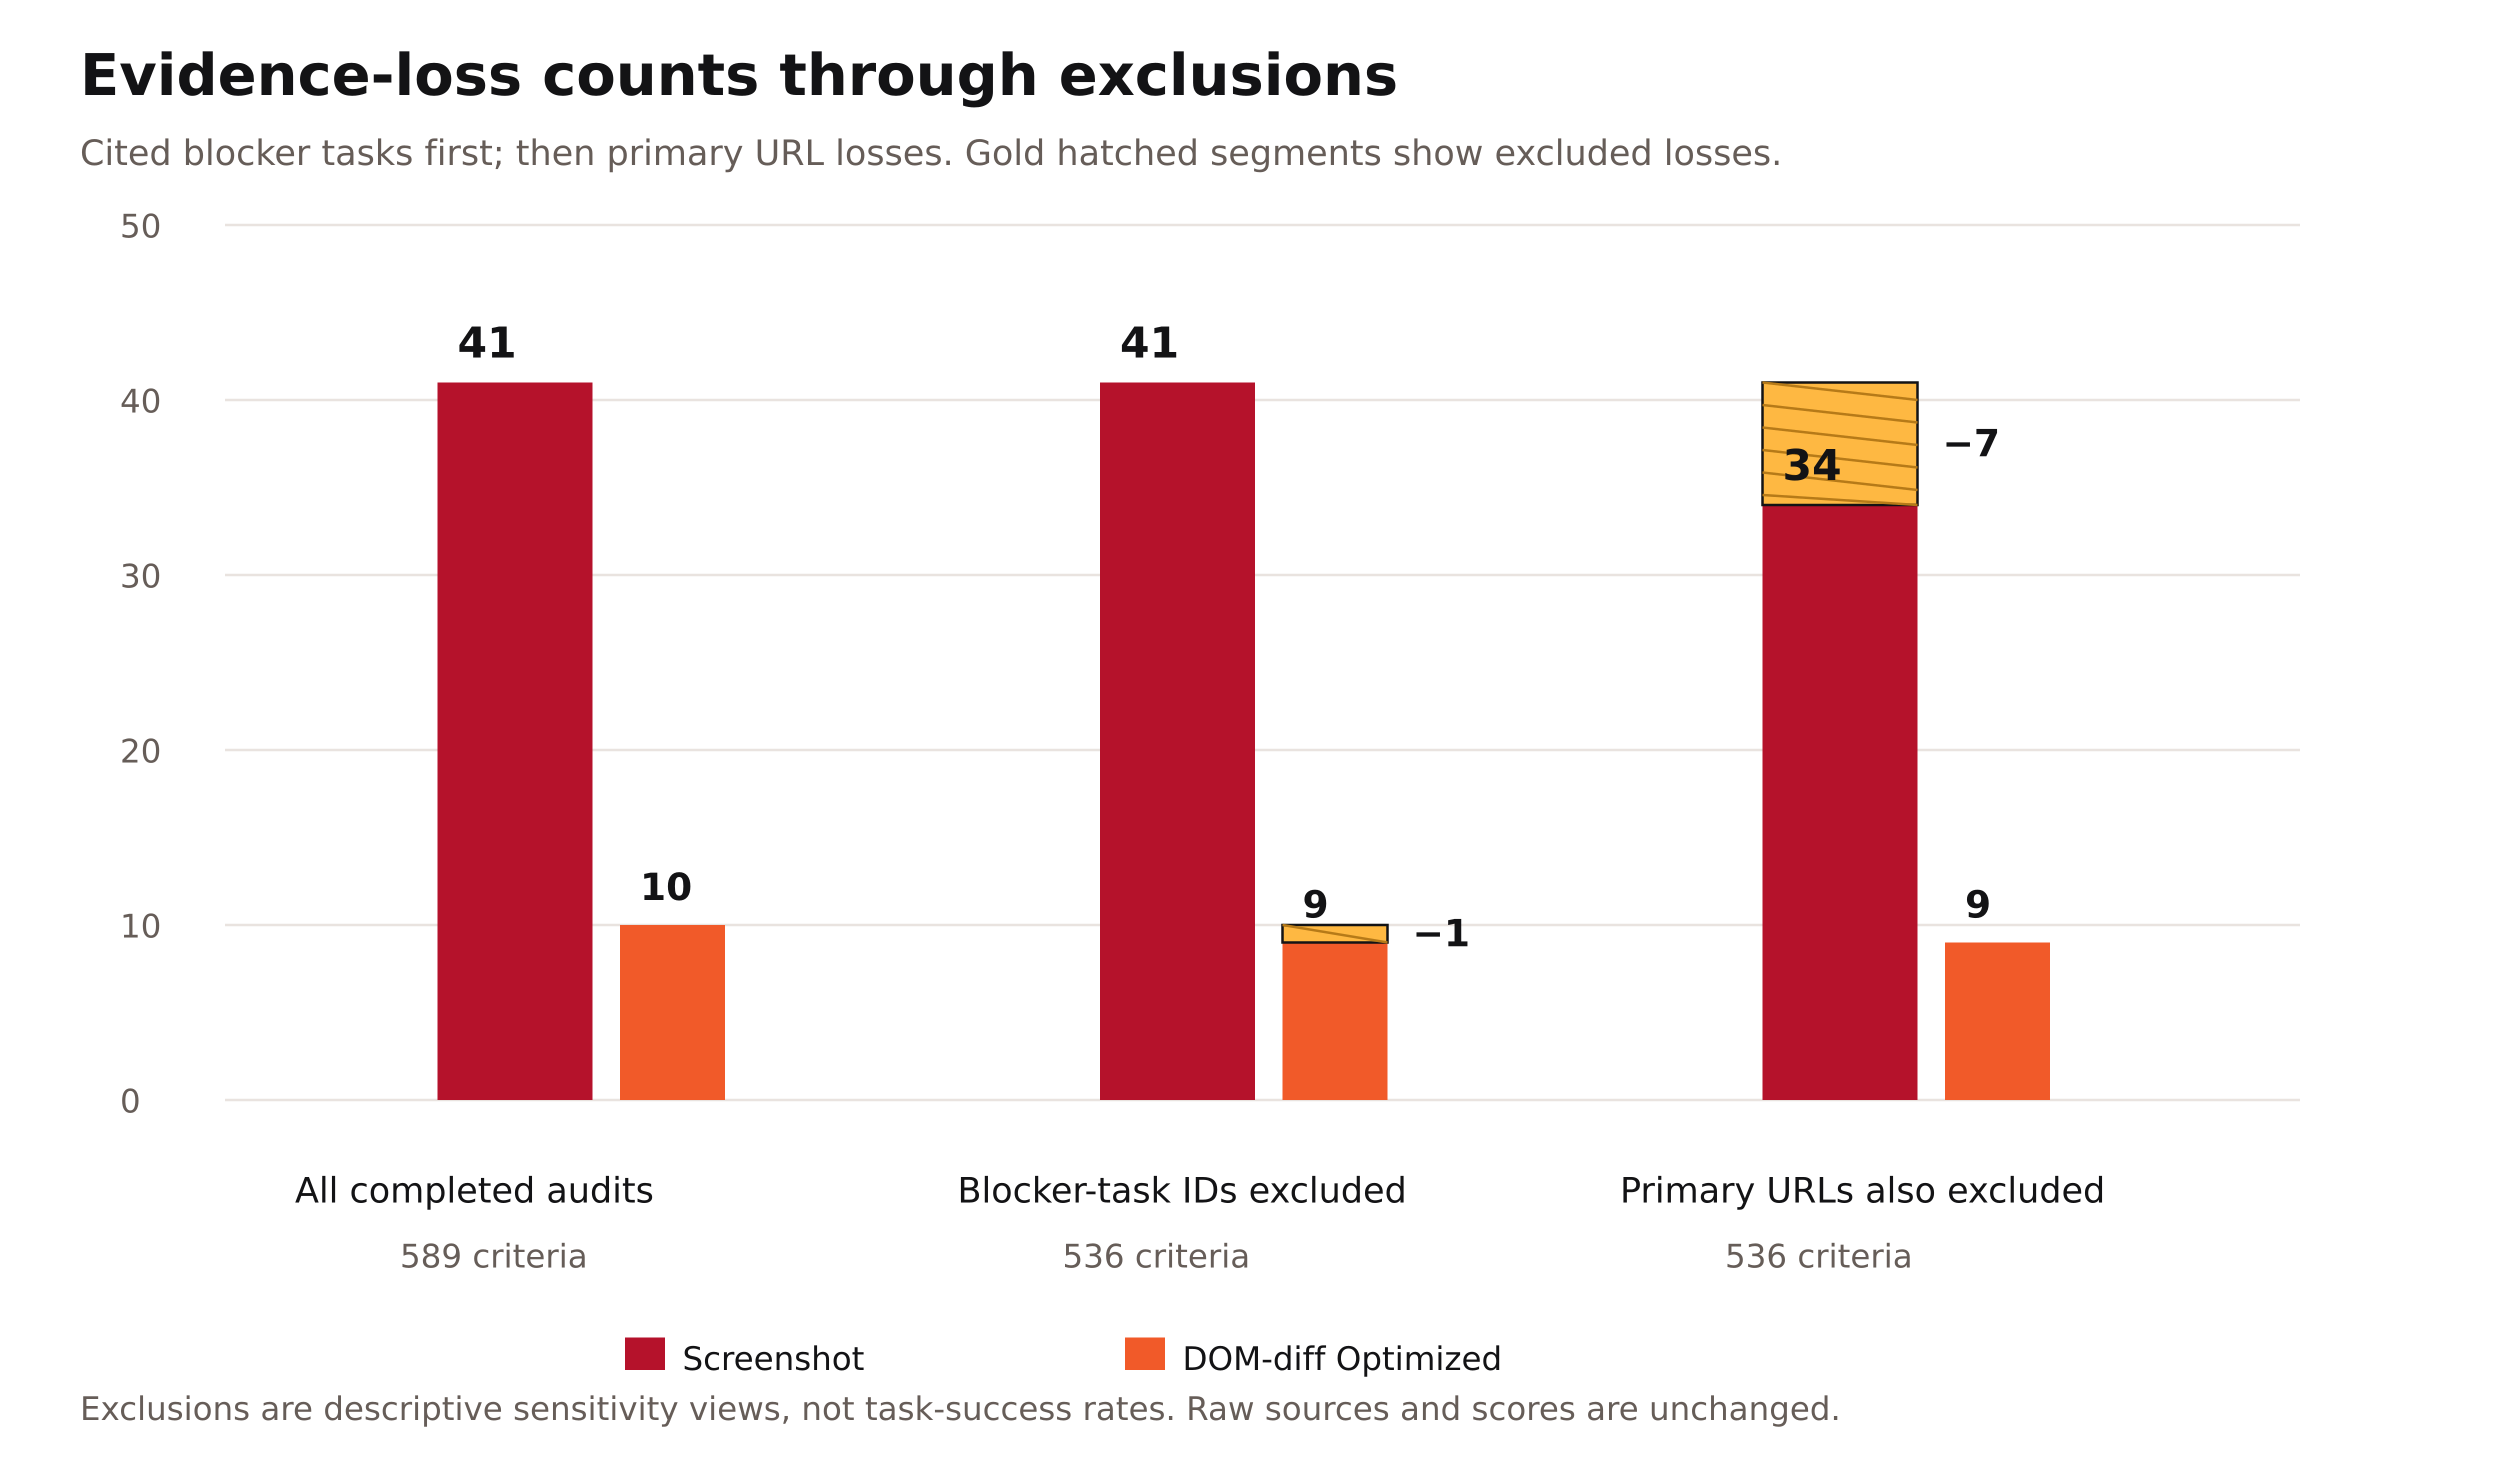
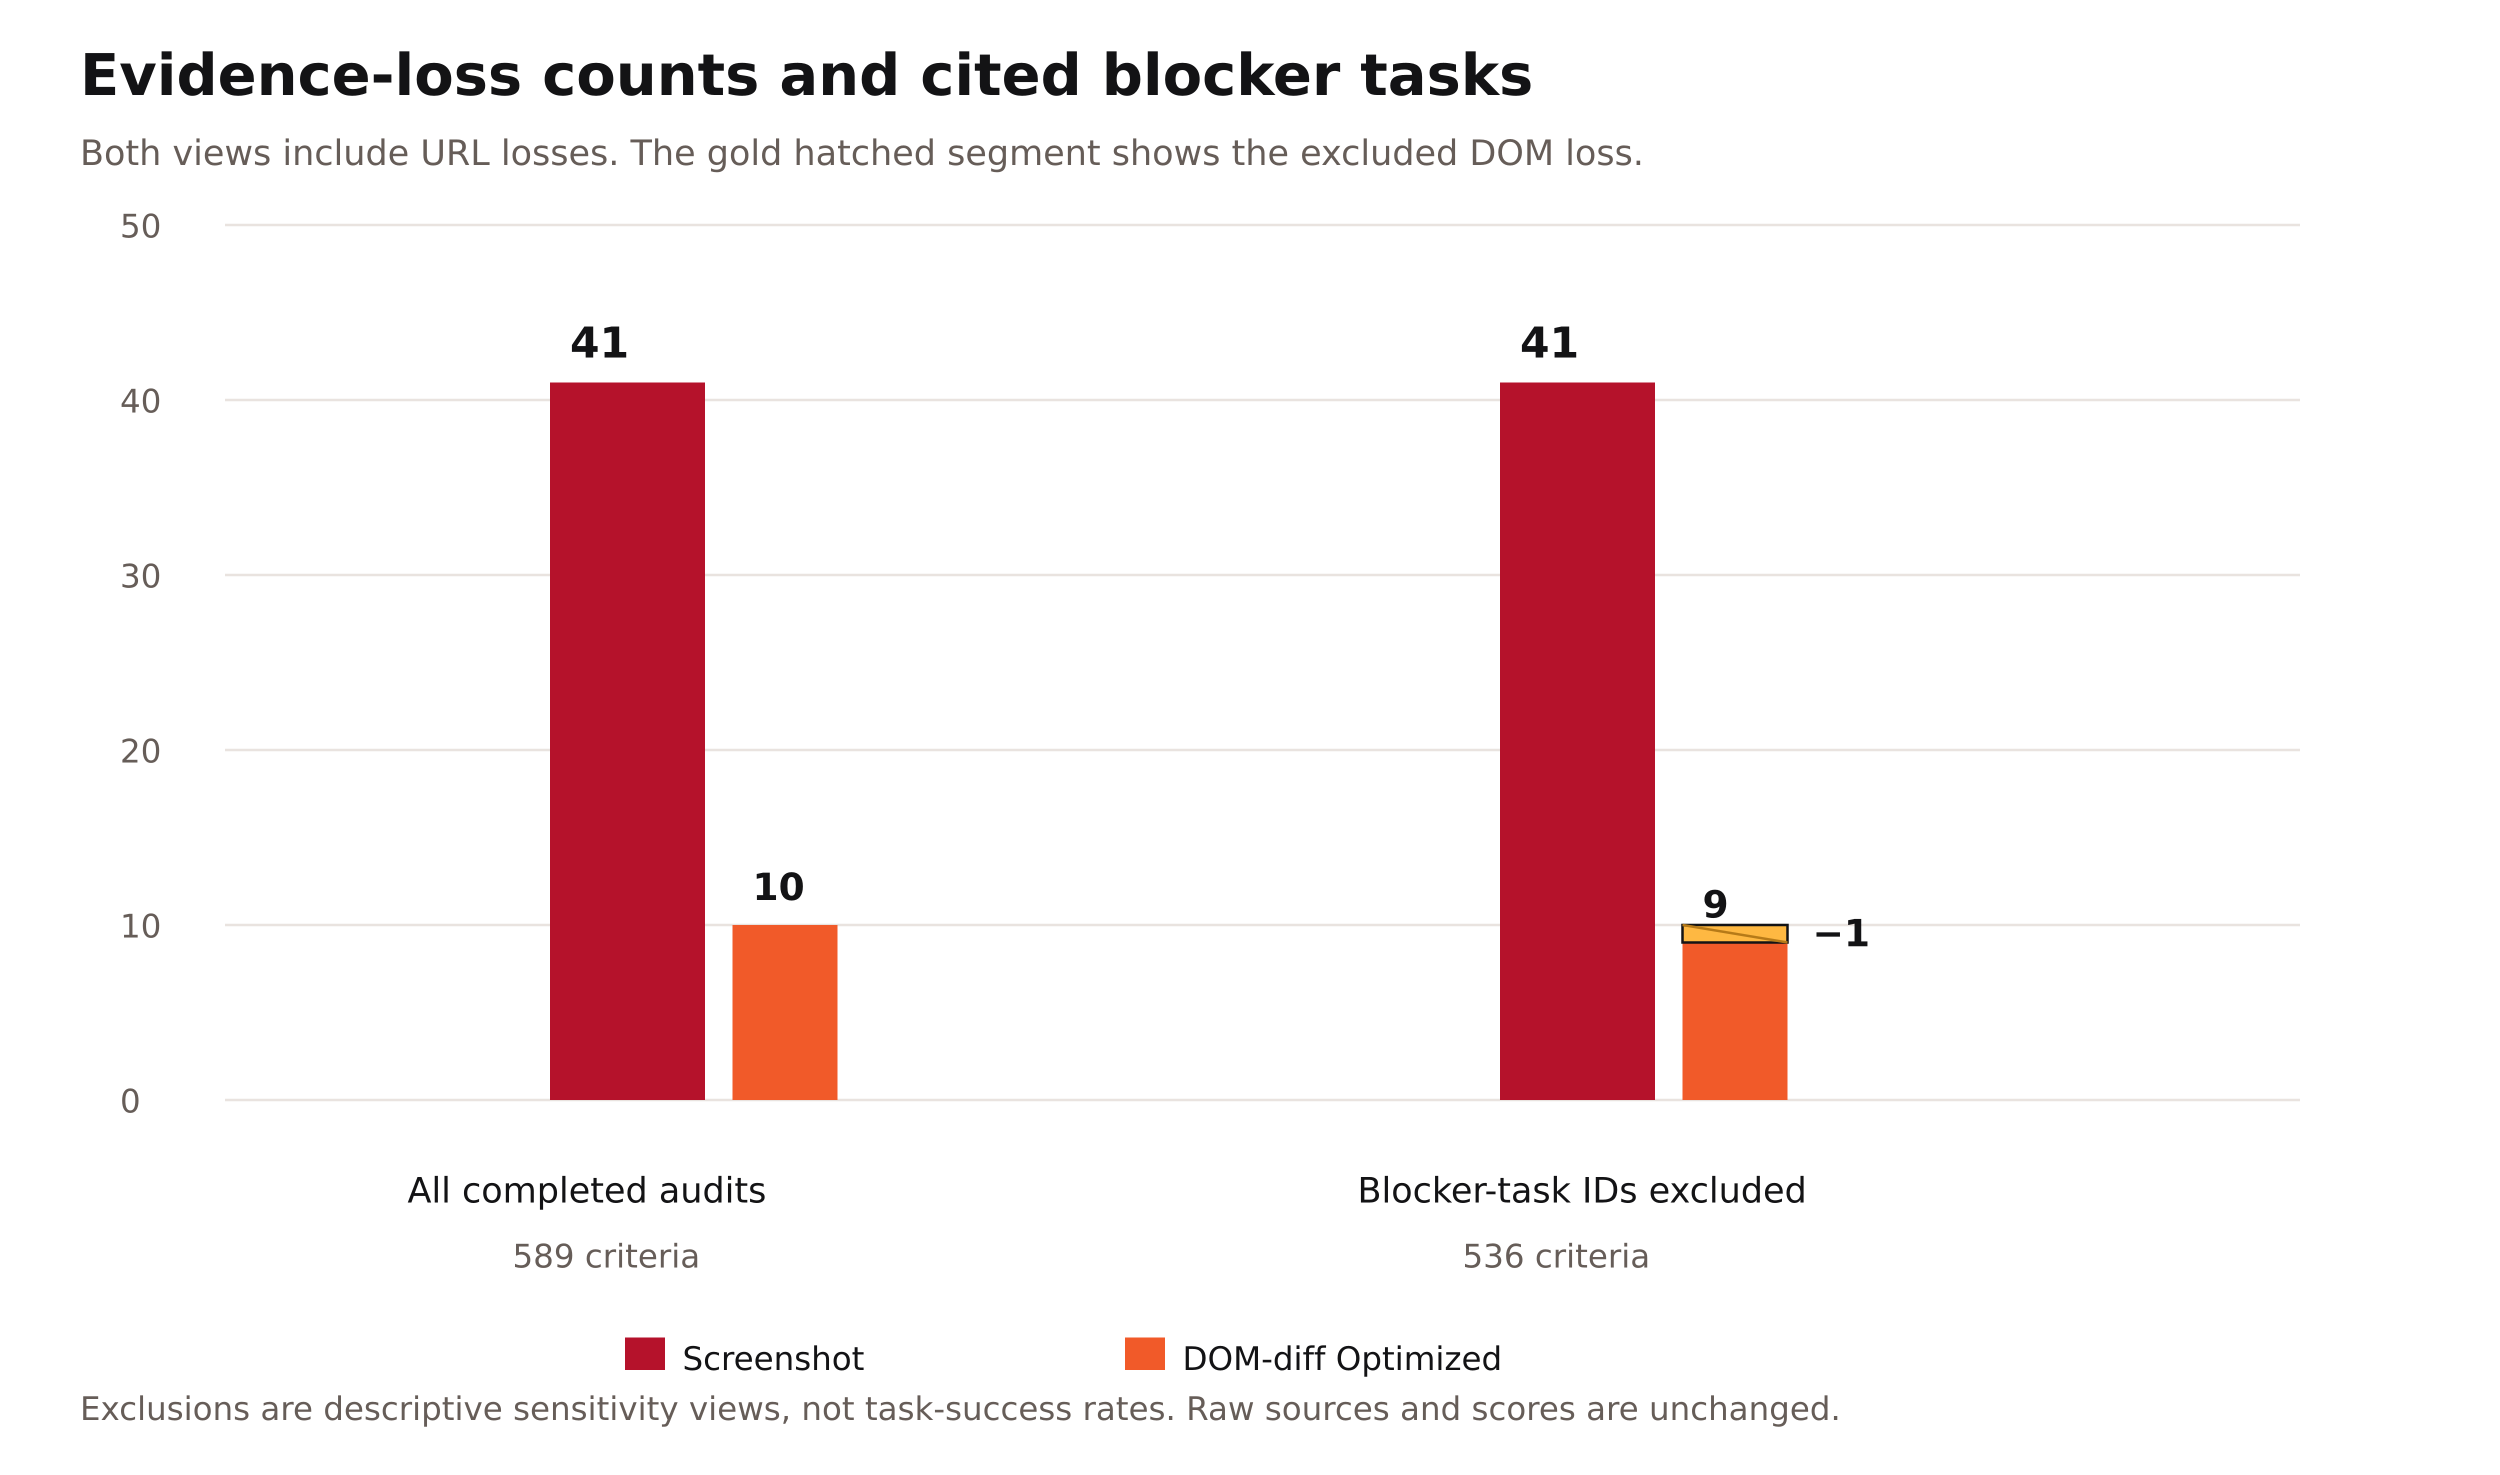
<svg xmlns="http://www.w3.org/2000/svg" width="1000" height="590" viewBox="0 0 1000 590" role="img" aria-labelledby="title desc">
  <rect width="1000" height="590" fill="white" />
-   <text x="32.00" y="38.00" font-family="DejaVu Sans, Arial, sans-serif" font-size="23" font-weight="700" fill="#131315">Evidence-loss counts through exclusions</text>
-   <text x="32.00" y="66.00" font-family="DejaVu Sans, Arial, sans-serif" font-size="14" font-weight="400" fill="#665D58">Cited blocker tasks first; then primary URL losses. Gold hatched segments show excluded losses.</text>
+   <text x="32.00" y="38.00" font-family="DejaVu Sans, Arial, sans-serif" font-size="23" font-weight="700" fill="#131315">Evidence-loss counts and cited blocker tasks</text>
+   <text x="32.00" y="66.00" font-family="DejaVu Sans, Arial, sans-serif" font-size="14" font-weight="400" fill="#665D58">Both views include URL losses. The gold hatched segment shows the excluded DOM loss.</text>
  <line x1="90.000" y1="440.000" x2="920.000" y2="440.000" stroke="#E9E3DF" stroke-width="1" />
  <text x="48.00" y="445.00" font-family="DejaVu Sans, Arial, sans-serif" font-size="13" font-weight="400" fill="#665D58">0</text>
  <line x1="90.000" y1="370.000" x2="920.000" y2="370.000" stroke="#E9E3DF" stroke-width="1" />
  <text x="48.00" y="375.00" font-family="DejaVu Sans, Arial, sans-serif" font-size="13" font-weight="400" fill="#665D58">10</text>
  <line x1="90.000" y1="300.000" x2="920.000" y2="300.000" stroke="#E9E3DF" stroke-width="1" />
  <text x="48.00" y="305.00" font-family="DejaVu Sans, Arial, sans-serif" font-size="13" font-weight="400" fill="#665D58">20</text>
  <line x1="90.000" y1="230.000" x2="920.000" y2="230.000" stroke="#E9E3DF" stroke-width="1" />
  <text x="48.00" y="235.00" font-family="DejaVu Sans, Arial, sans-serif" font-size="13" font-weight="400" fill="#665D58">30</text>
  <line x1="90.000" y1="160.000" x2="920.000" y2="160.000" stroke="#E9E3DF" stroke-width="1" />
  <text x="48.00" y="165.00" font-family="DejaVu Sans, Arial, sans-serif" font-size="13" font-weight="400" fill="#665D58">40</text>
  <line x1="90.000" y1="90.000" x2="920.000" y2="90.000" stroke="#E9E3DF" stroke-width="1" />
  <text x="48.00" y="95.00" font-family="DejaVu Sans, Arial, sans-serif" font-size="13" font-weight="400" fill="#665D58">50</text>
-   <rect x="175.000" y="153.000" width="62.000" height="287.000" fill="#B5122B" />
-   <text x="183.00" y="143.00" font-family="DejaVu Sans, Arial, sans-serif" font-size="17" font-weight="700" fill="#131315">41</text>
-   <rect x="248.000" y="370.000" width="42.000" height="70.000" fill="#F15A29" />
-   <text x="256.00" y="360.00" font-family="DejaVu Sans, Arial, sans-serif" font-size="15" font-weight="700" fill="#131315">10</text>
-   <text x="118.00" y="481.00" font-family="DejaVu Sans, Arial, sans-serif" font-size="14" font-weight="400" fill="#131315">All completed audits</text>
-   <text x="160.00" y="507.00" font-family="DejaVu Sans, Arial, sans-serif" font-size="13" font-weight="400" fill="#665D58">589 criteria</text>
-   <rect x="440.000" y="153.000" width="62.000" height="287.000" fill="#B5122B" />
-   <text x="448.00" y="143.00" font-family="DejaVu Sans, Arial, sans-serif" font-size="17" font-weight="700" fill="#131315">41</text>
-   <rect x="513.000" y="377.000" width="42.000" height="63.000" fill="#F15A29" />
-   <rect x="513.000" y="370.000" width="42.000" height="7.000" fill="#FEB842" stroke="#131315" />
-   <line x1="513.000" y1="370.000" x2="555.000" y2="377.000" stroke="#B67A18" stroke-width="1" />
-   <text x="565.00" y="378.50" font-family="DejaVu Sans, Arial, sans-serif" font-size="15" font-weight="700" fill="#131315">−1</text>
-   <text x="521.00" y="367.00" font-family="DejaVu Sans, Arial, sans-serif" font-size="15" font-weight="700" fill="#131315">9</text>
-   <text x="383.00" y="481.00" font-family="DejaVu Sans, Arial, sans-serif" font-size="14" font-weight="400" fill="#131315">Blocker-task IDs excluded</text>
-   <text x="425.00" y="507.00" font-family="DejaVu Sans, Arial, sans-serif" font-size="13" font-weight="400" fill="#665D58">536 criteria</text>
-   <rect x="705.000" y="202.000" width="62.000" height="238.000" fill="#B5122B" />
-   <rect x="705.000" y="153.000" width="62.000" height="49.000" fill="#FEB842" stroke="#131315" />
-   <line x1="705.000" y1="153.000" x2="767.000" y2="160.000" stroke="#B67A18" stroke-width="1" />
-   <line x1="705.000" y1="162.000" x2="767.000" y2="169.000" stroke="#B67A18" stroke-width="1" />
-   <line x1="705.000" y1="171.000" x2="767.000" y2="178.000" stroke="#B67A18" stroke-width="1" />
-   <line x1="705.000" y1="180.000" x2="767.000" y2="187.000" stroke="#B67A18" stroke-width="1" />
-   <line x1="705.000" y1="189.000" x2="767.000" y2="196.000" stroke="#B67A18" stroke-width="1" />
-   <line x1="705.000" y1="198.000" x2="767.000" y2="202.000" stroke="#B67A18" stroke-width="1" />
-   <text x="777.00" y="182.50" font-family="DejaVu Sans, Arial, sans-serif" font-size="15" font-weight="700" fill="#131315">−7</text>
-   <text x="713.00" y="192.00" font-family="DejaVu Sans, Arial, sans-serif" font-size="17" font-weight="700" fill="#131315">34</text>
-   <rect x="778.000" y="377.000" width="42.000" height="63.000" fill="#F15A29" />
-   <text x="786.00" y="367.00" font-family="DejaVu Sans, Arial, sans-serif" font-size="15" font-weight="700" fill="#131315">9</text>
-   <text x="648.00" y="481.00" font-family="DejaVu Sans, Arial, sans-serif" font-size="14" font-weight="400" fill="#131315">Primary URLs also excluded</text>
-   <text x="690.00" y="507.00" font-family="DejaVu Sans, Arial, sans-serif" font-size="13" font-weight="400" fill="#665D58">536 criteria</text>
+   <rect x="220.000" y="153.000" width="62.000" height="287.000" fill="#B5122B" />
+   <text x="228.00" y="143.00" font-family="DejaVu Sans, Arial, sans-serif" font-size="17" font-weight="700" fill="#131315">41</text>
+   <rect x="293.000" y="370.000" width="42.000" height="70.000" fill="#F15A29" />
+   <text x="301.00" y="360.00" font-family="DejaVu Sans, Arial, sans-serif" font-size="15" font-weight="700" fill="#131315">10</text>
+   <text x="163.00" y="481.00" font-family="DejaVu Sans, Arial, sans-serif" font-size="14" font-weight="400" fill="#131315">All completed audits</text>
+   <text x="205.00" y="507.00" font-family="DejaVu Sans, Arial, sans-serif" font-size="13" font-weight="400" fill="#665D58">589 criteria</text>
+   <rect x="600.000" y="153.000" width="62.000" height="287.000" fill="#B5122B" />
+   <text x="608.00" y="143.00" font-family="DejaVu Sans, Arial, sans-serif" font-size="17" font-weight="700" fill="#131315">41</text>
+   <rect x="673.000" y="377.000" width="42.000" height="63.000" fill="#F15A29" />
+   <rect x="673.000" y="370.000" width="42.000" height="7.000" fill="#FEB842" stroke="#131315" />
+   <line x1="673.000" y1="370.000" x2="715.000" y2="377.000" stroke="#B67A18" stroke-width="1" />
+   <text x="725.00" y="378.50" font-family="DejaVu Sans, Arial, sans-serif" font-size="15" font-weight="700" fill="#131315">−1</text>
+   <text x="681.00" y="367.00" font-family="DejaVu Sans, Arial, sans-serif" font-size="15" font-weight="700" fill="#131315">9</text>
+   <text x="543.00" y="481.00" font-family="DejaVu Sans, Arial, sans-serif" font-size="14" font-weight="400" fill="#131315">Blocker-task IDs excluded</text>
+   <text x="585.00" y="507.00" font-family="DejaVu Sans, Arial, sans-serif" font-size="13" font-weight="400" fill="#665D58">536 criteria</text>
  <rect x="250.000" y="535.000" width="16.000" height="13.000" fill="#B5122B" />
  <text x="273.00" y="548.00" font-family="DejaVu Sans, Arial, sans-serif" font-size="13" font-weight="400" fill="#131315">Screenshot</text>
  <rect x="450.000" y="535.000" width="16.000" height="13.000" fill="#F15A29" />
  <text x="473.00" y="548.00" font-family="DejaVu Sans, Arial, sans-serif" font-size="13" font-weight="400" fill="#131315">DOM-diff Optimized</text>
  <text x="32.00" y="568.00" font-family="DejaVu Sans, Arial, sans-serif" font-size="13" font-weight="400" fill="#665D58">Exclusions are descriptive sensitivity views, not task-success rates. Raw sources and scores are unchanged.</text>
</svg>
